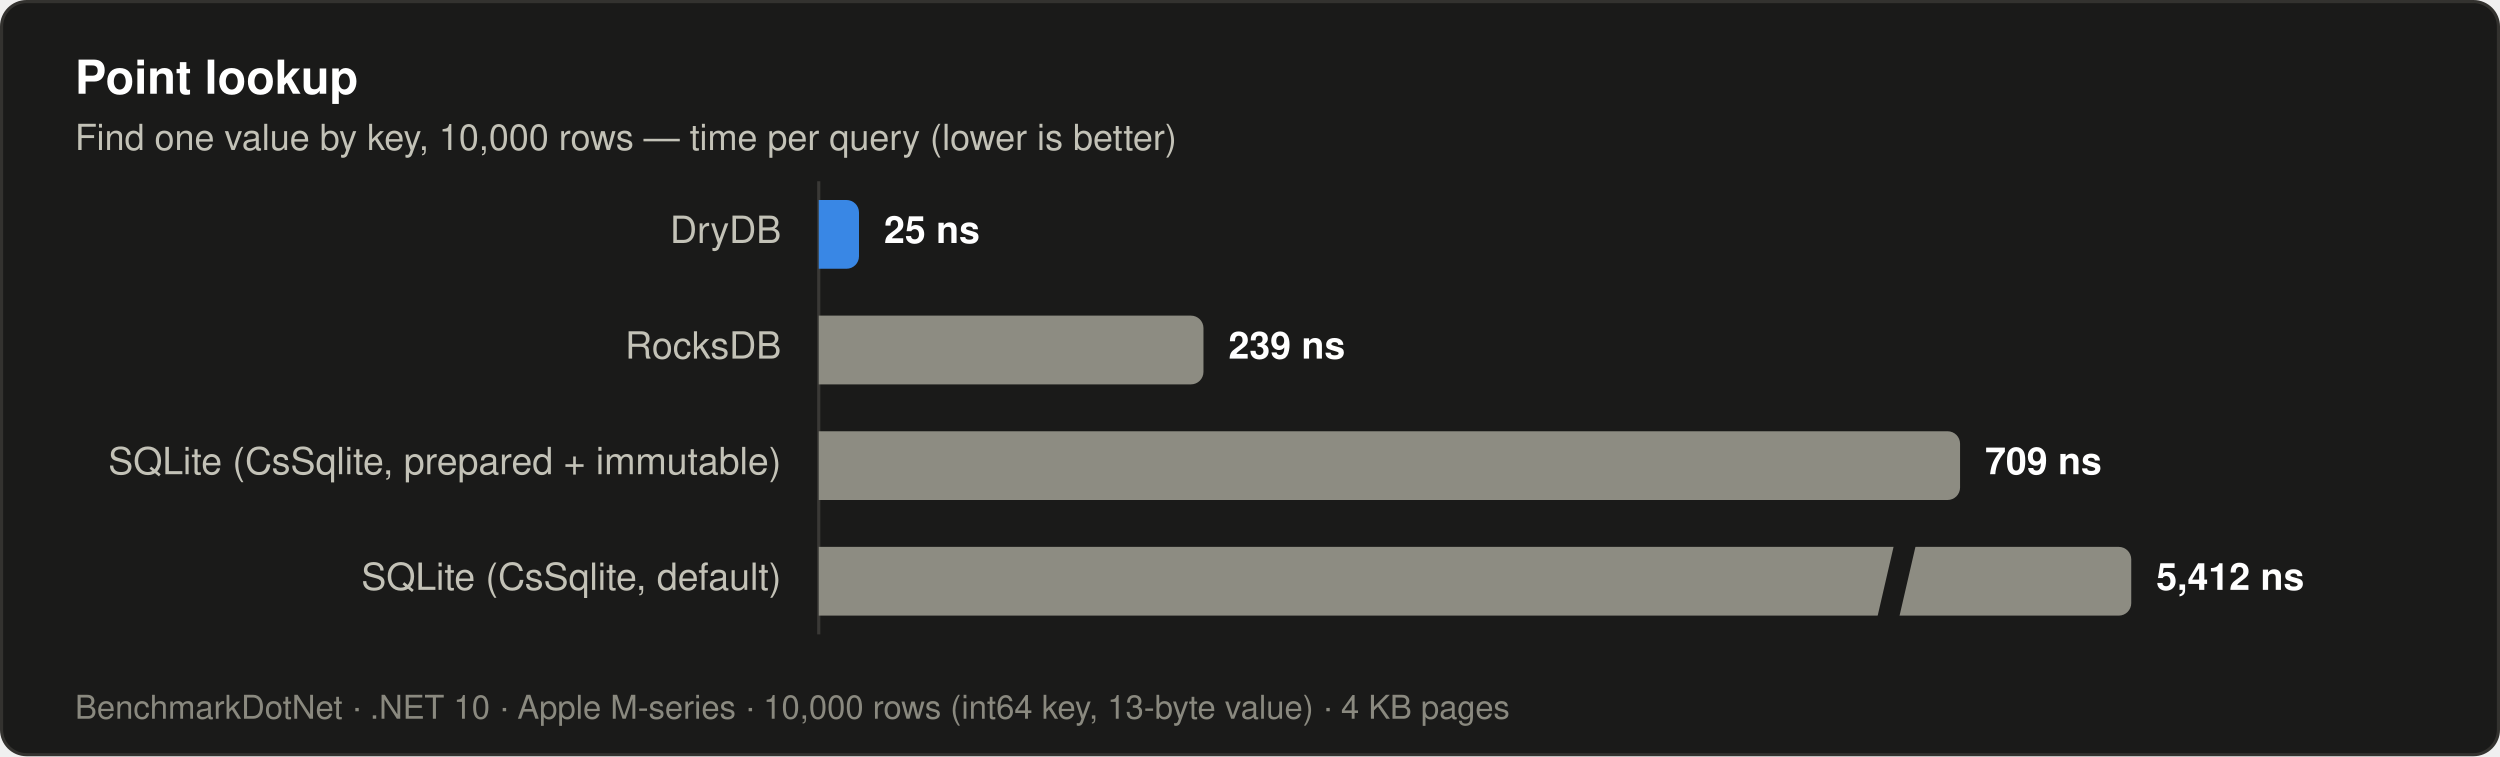
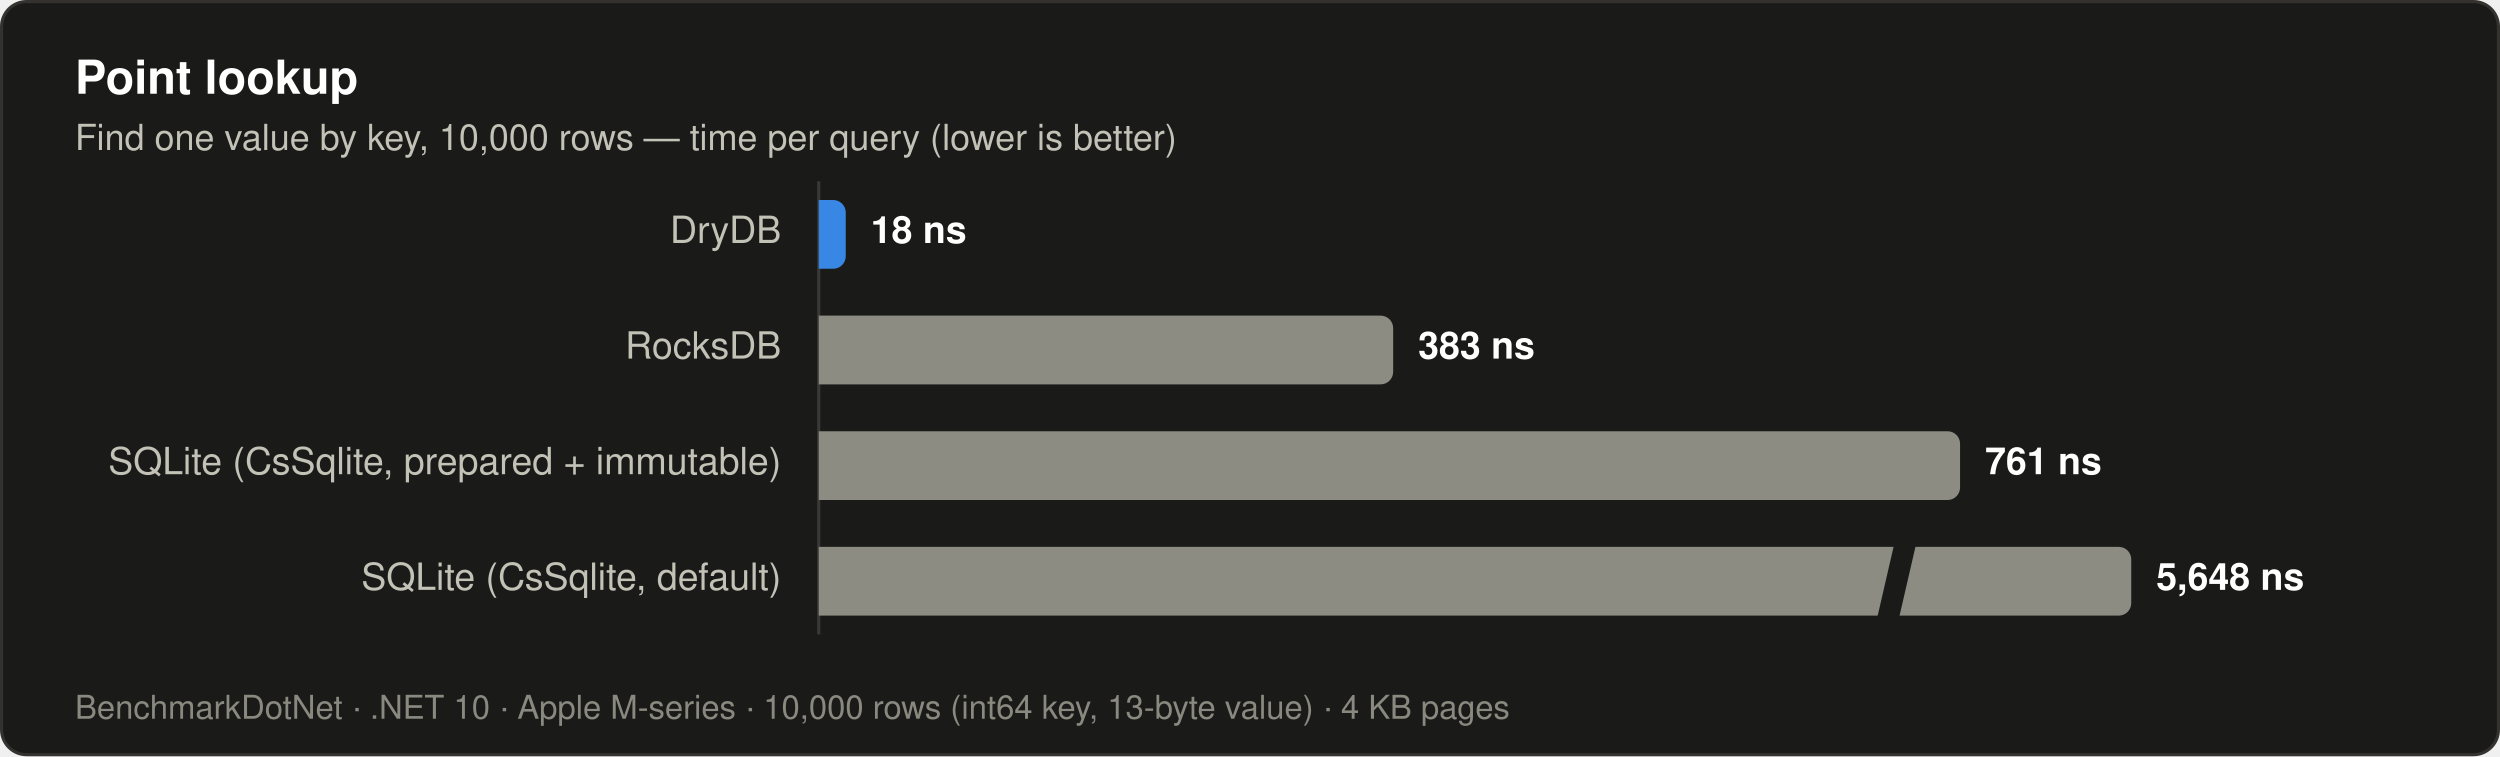
<svg xmlns="http://www.w3.org/2000/svg" viewBox="0 0 800 242" width="800" height="242" role="img" aria-label="Point lookup benchmark">
  <rect x="0.5" y="0.5" width="799" height="241" rx="8" fill="#1a1a19" stroke="#33322f" />
  <g font-family="ui-sans-serif, -apple-system, 'Segoe UI', Helvetica, Arial, sans-serif">
    <text x="24" y="30" font-size="15" font-weight="600" fill="#ffffff">Point lookup</text>
    <text x="24" y="48" font-size="11.5" fill="#c3c2b7">Find one value by key, 10,000 rows — time per query (lower is better)</text>
    <line x1="262" y1="58" x2="262" y2="203" stroke="#3a3936" stroke-width="1" />
    <text x="250" y="75" text-anchor="end" dominant-baseline="central" font-size="12" fill="#c3c2b7">DryDB</text>
-     <path d="M262 64 h8.88 a4 4 0 0 1 4 4 v14 a4 4 0 0 1 -4 4 h-8.88 Z" fill="#3987e5" />
-     <text x="282.878" y="75" dominant-baseline="central" font-size="12" font-weight="600" fill="#ffffff">25 ns</text>
+     <path d="M262 64 h4.64 a4 4 0 0 1 4 4 v14 a4 4 0 0 1 -4 4 h-4.64 Z" fill="#3987e5" />
+     <text x="278.639" y="75" dominant-baseline="central" font-size="12" font-weight="600" fill="#ffffff">18 ns</text>
    <text x="250" y="112" text-anchor="end" dominant-baseline="central" font-size="12" fill="#c3c2b7">RocksDB</text>
-     <path d="M262 101 h119.11 a4 4 0 0 1 4 4 v14 a4 4 0 0 1 -4 4 h-119.11 Z" fill="#8d8c82" />
-     <text x="393.113" y="112" dominant-baseline="central" font-size="12" font-weight="600" fill="#ffffff">239 ns</text>
+     <path d="M262 101 h179.81 a4 4 0 0 1 4 4 v14 a4 4 0 0 1 -4 4 h-179.81 Z" fill="#8d8c82" />
+     <text x="453.808" y="112" dominant-baseline="central" font-size="12" font-weight="600" fill="#ffffff">383 ns</text>
    <text x="250" y="149" text-anchor="end" dominant-baseline="central" font-size="12" fill="#c3c2b7">SQLite (CsSqlite, prepared + immutable)</text>
    <path d="M262 138 h361.22 a4 4 0 0 1 4 4 v14 a4 4 0 0 1 -4 4 h-361.22 Z" fill="#8d8c82" />
-     <text x="635.217" y="149" dominant-baseline="central" font-size="12" font-weight="600" fill="#ffffff">709 ns</text>
+     <text x="635.217" y="149" dominant-baseline="central" font-size="12" font-weight="600" fill="#ffffff">761 ns</text>
    <text x="250" y="186" text-anchor="end" dominant-baseline="central" font-size="12" fill="#c3c2b7">SQLite (CsSqlite, default)</text>
    <path d="M262 175 h416.00 a4 4 0 0 1 4 4 v14 a4 4 0 0 1 -4 4 h-416 Z" fill="#8d8c82" />
    <path d="M606.4 173 l-6 26 h7 l6 -26 Z" fill="#1a1a19" />
-     <text x="690" y="186" dominant-baseline="central" font-size="12" font-weight="600" fill="#ffffff">5,412 ns</text>
+     <text x="690" y="186" dominant-baseline="central" font-size="12" font-weight="600" fill="#ffffff">5,648 ns</text>
    <text x="24" y="230" font-size="10.5" fill="#8a897f">BenchmarkDotNet · .NET 10 · Apple M-series · 10,000 rows (int64 key, 13-byte value) · 4 KB pages</text>
  </g>
</svg>
